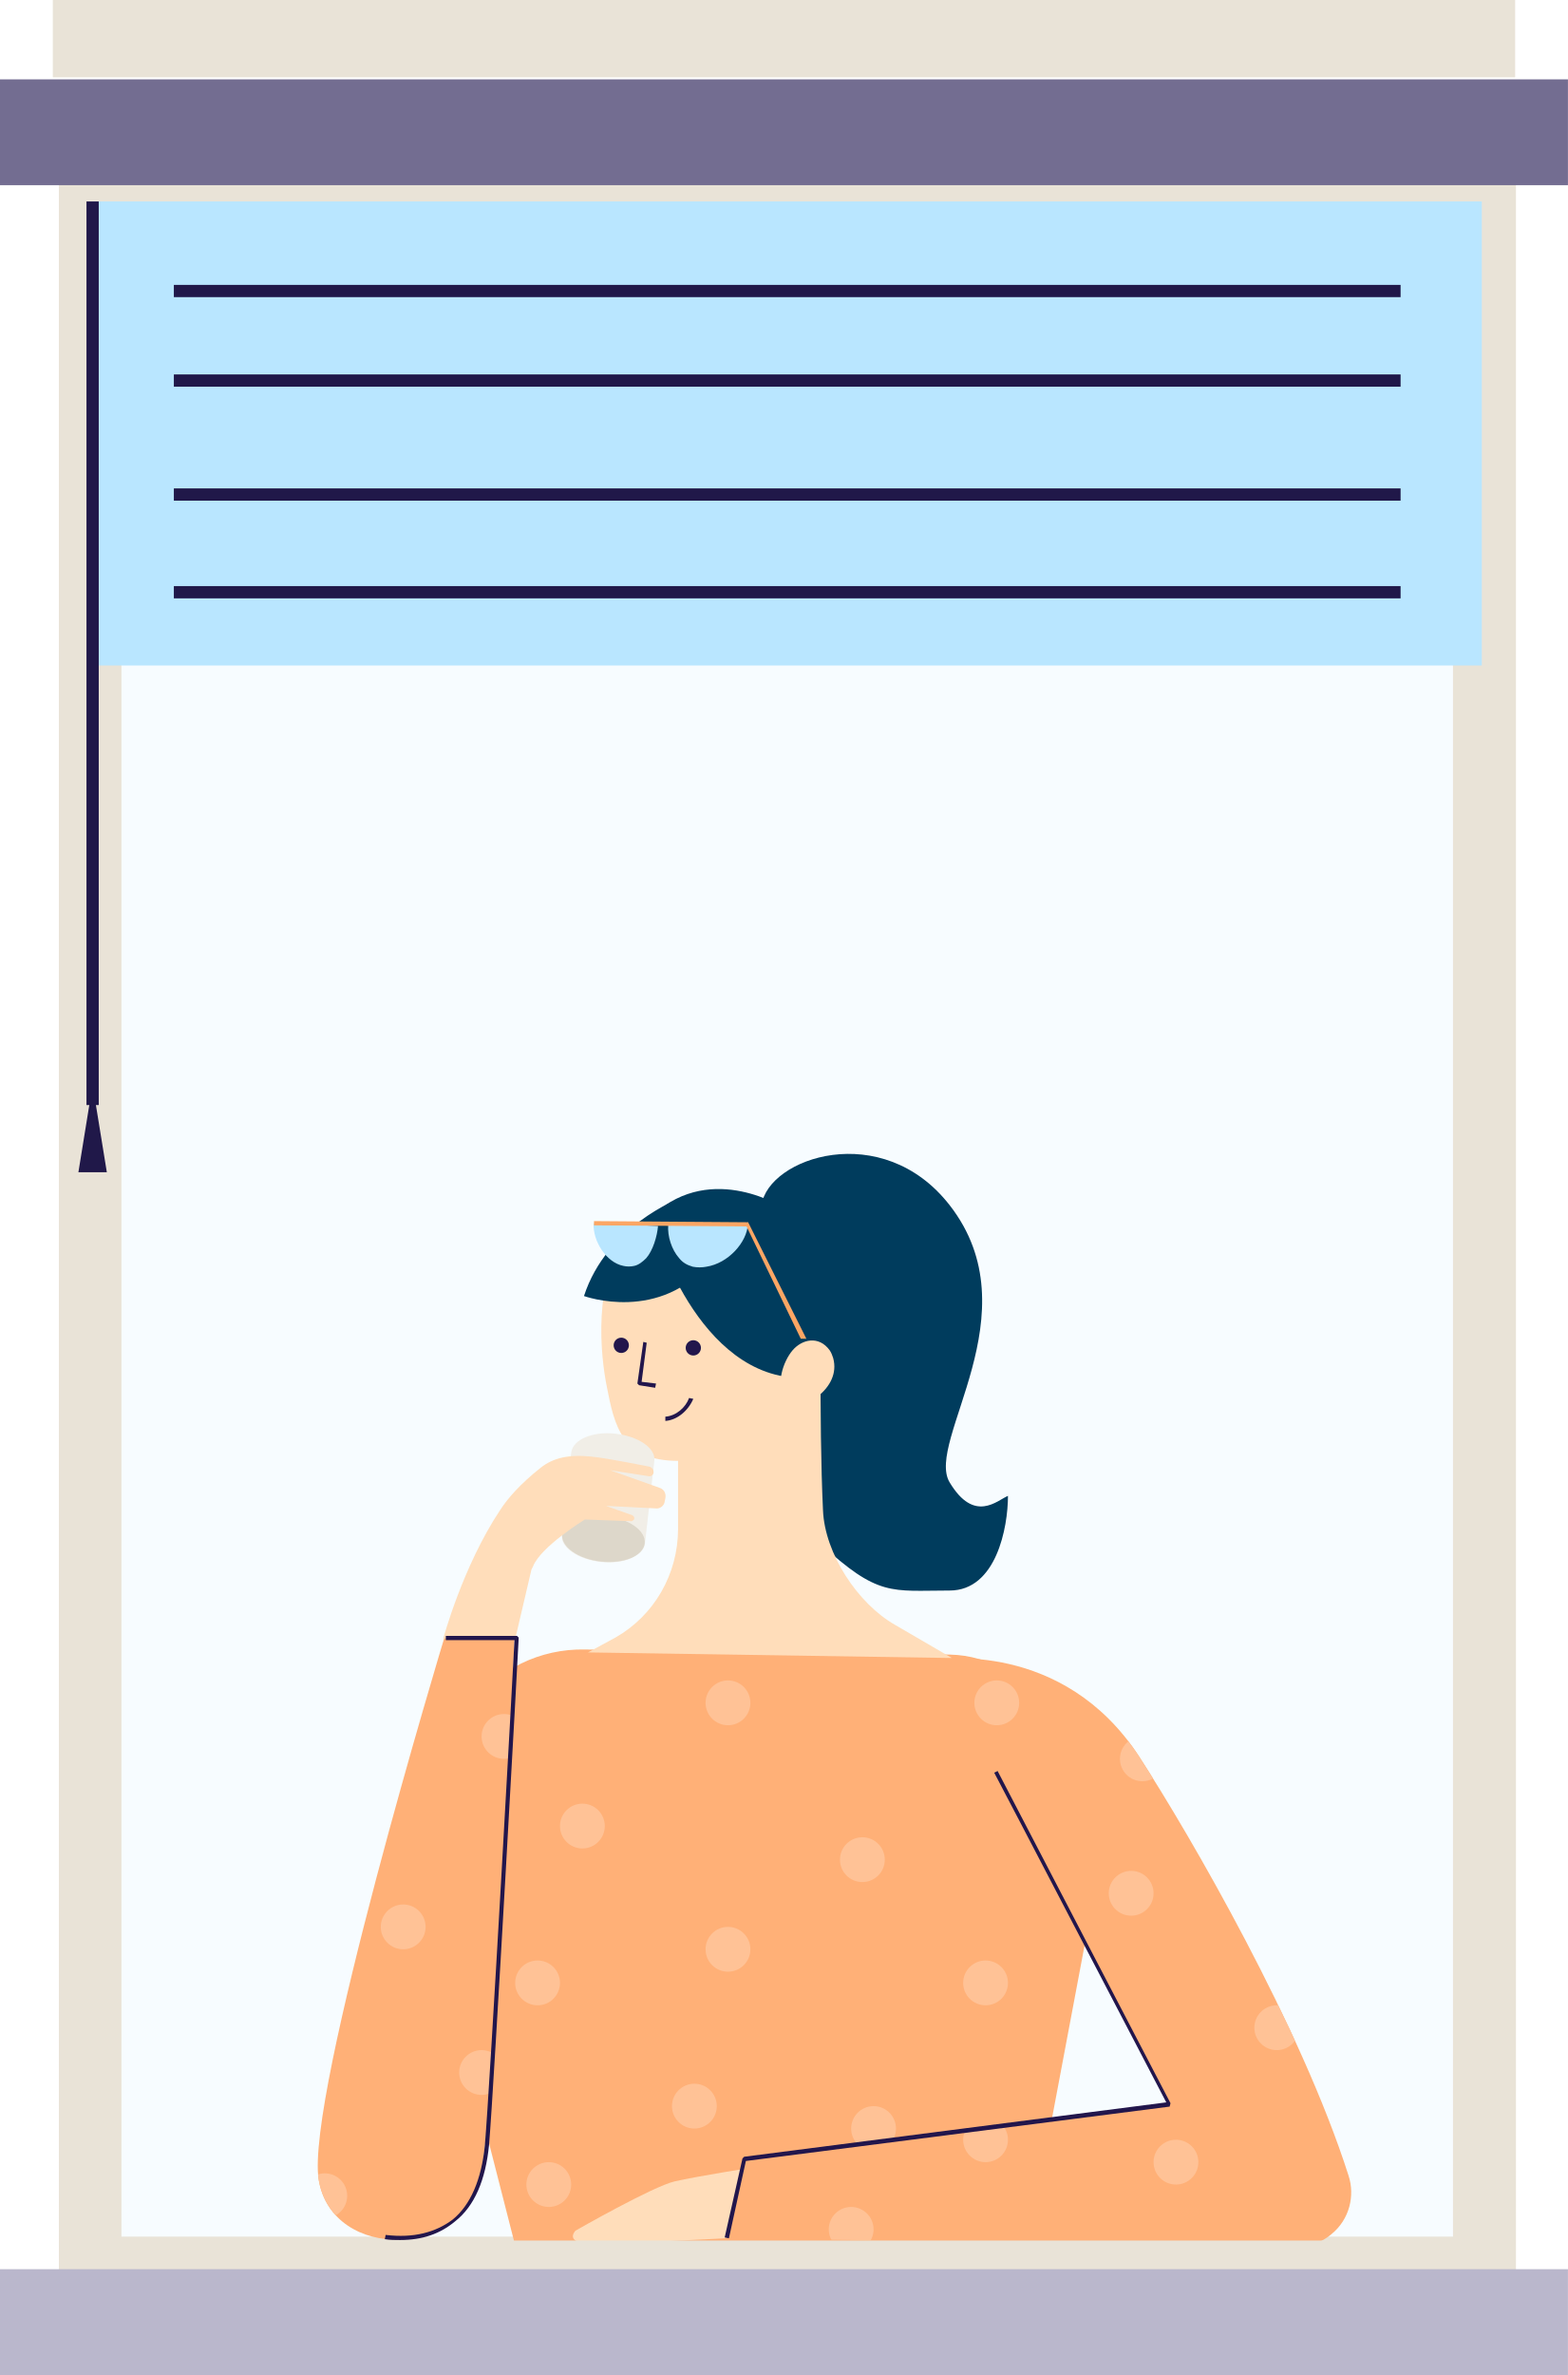
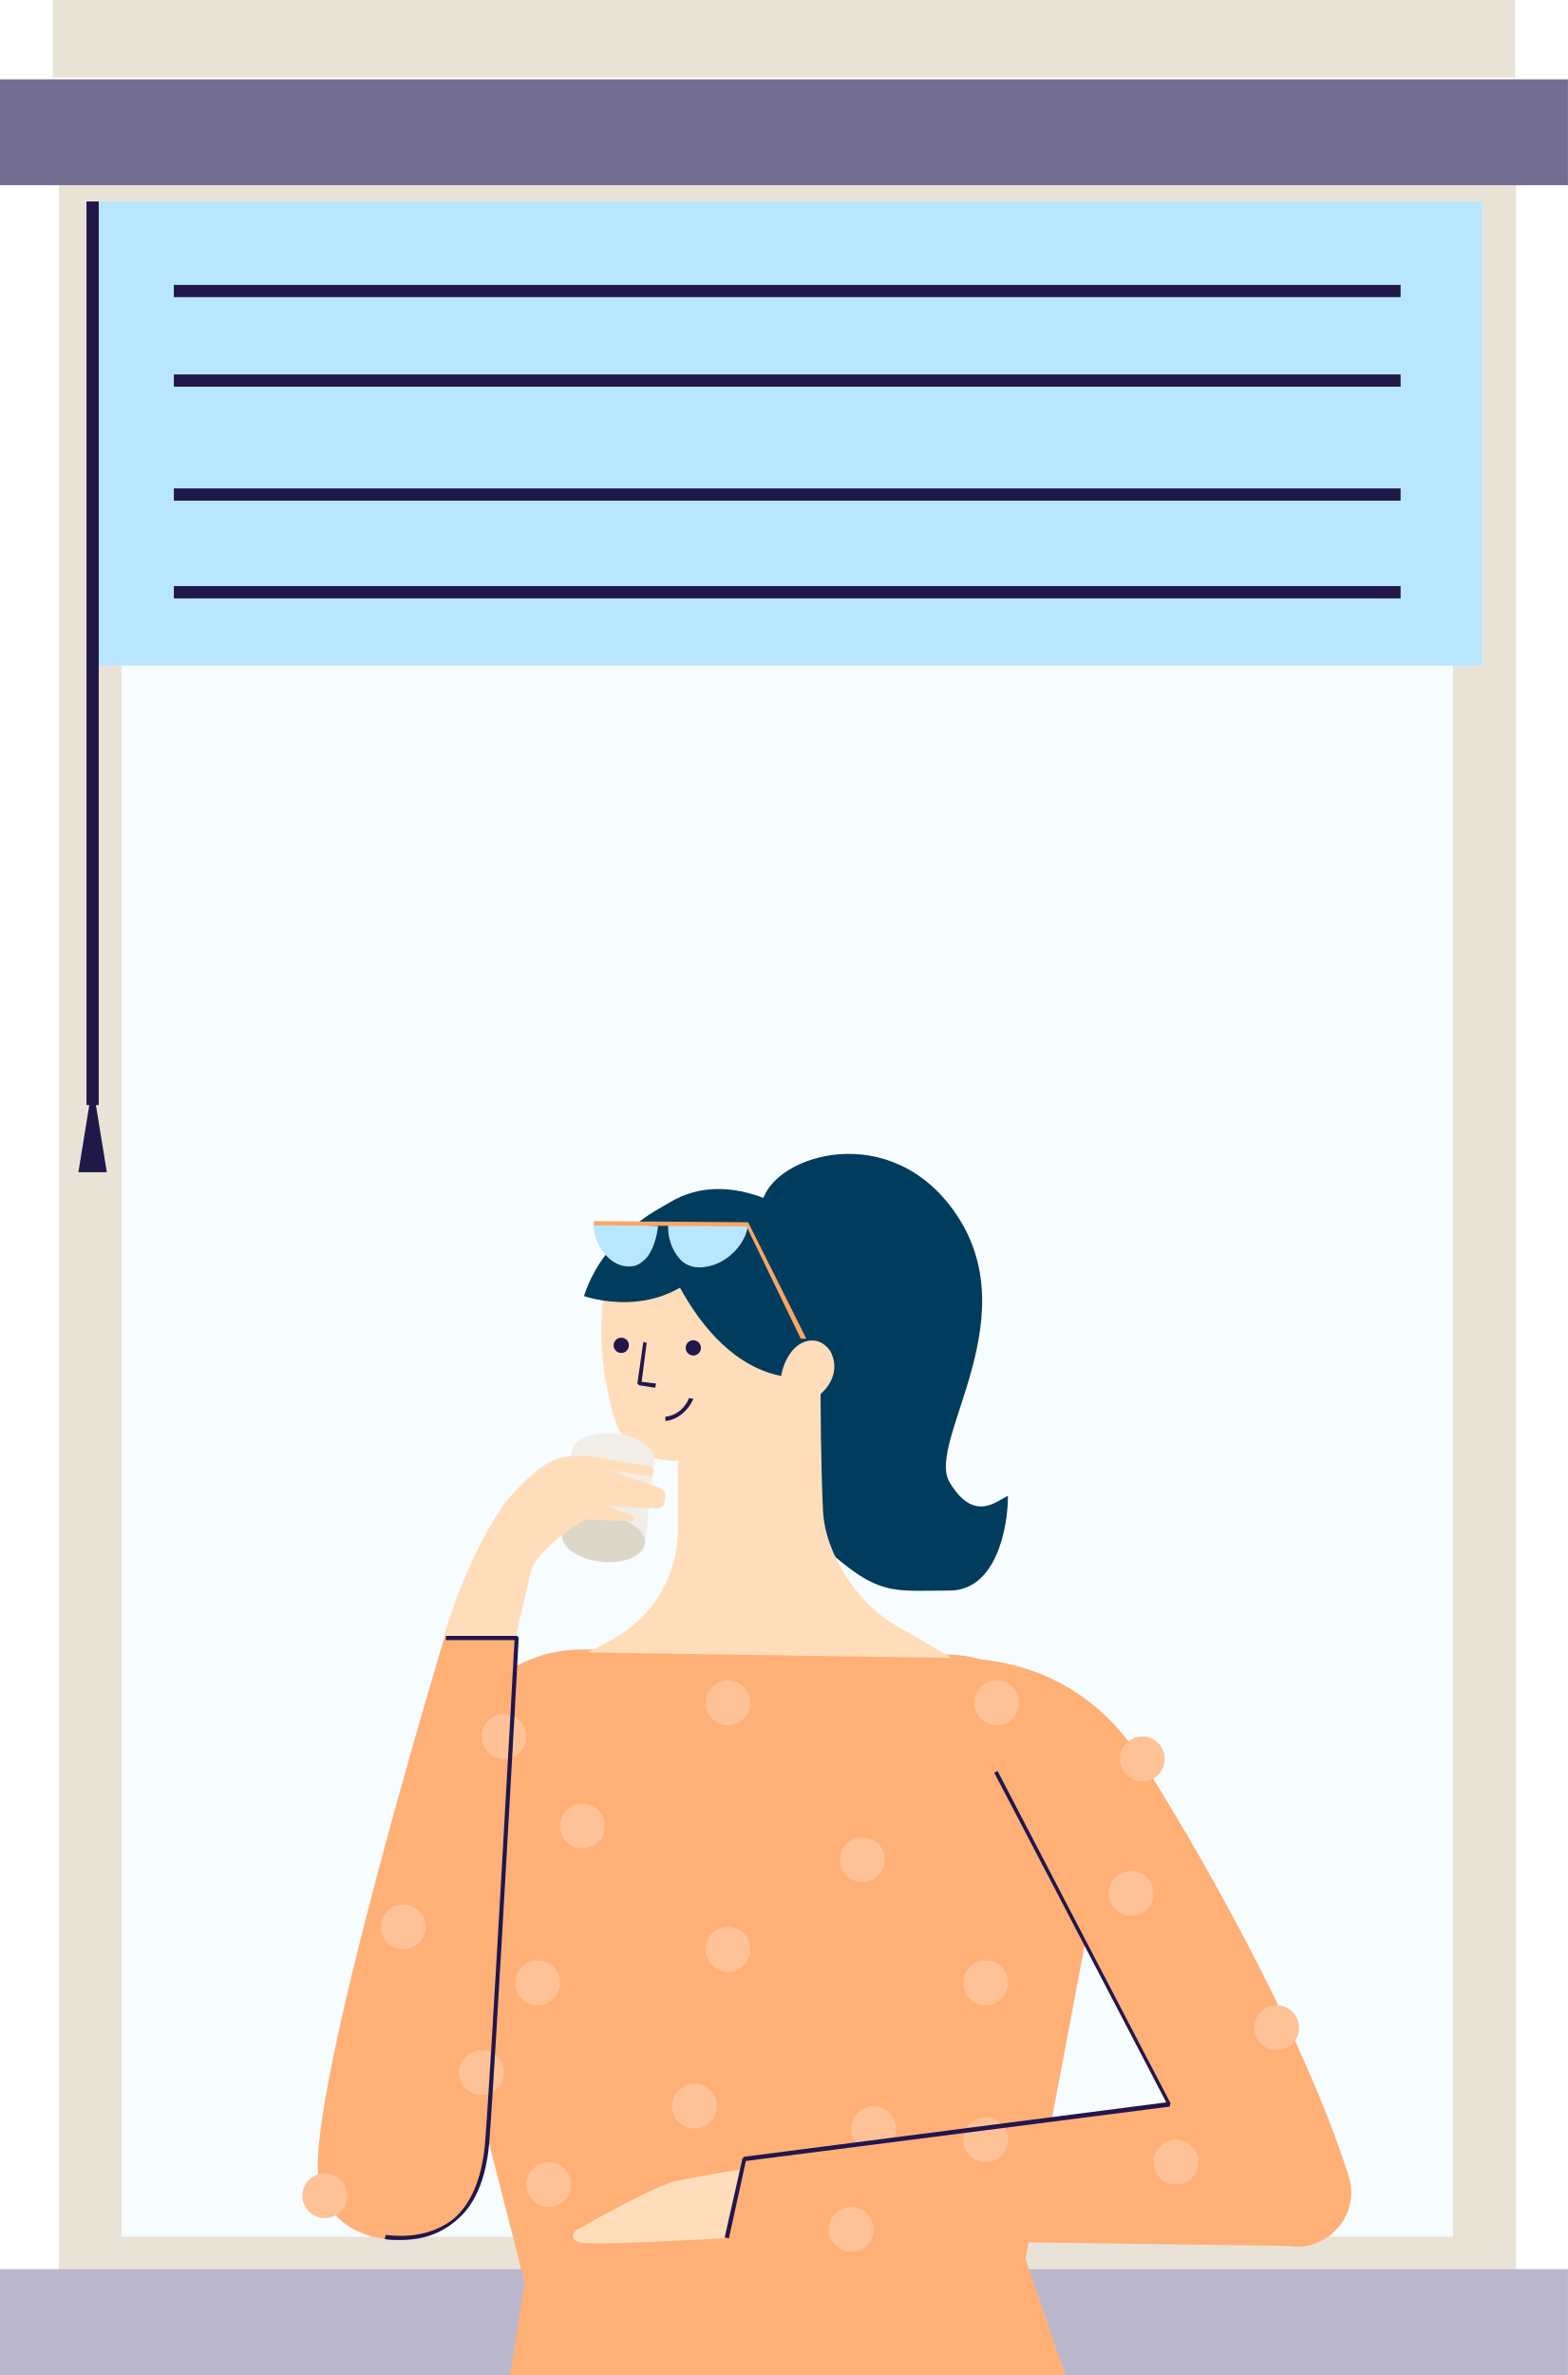
<svg xmlns="http://www.w3.org/2000/svg" xmlns:xlink="http://www.w3.org/1999/xlink" width="140" height="212" viewBox="0 0 140 212" version="1.1">
  <g id="Canvas" transform="translate(-719 -236)">
    <g id="Group">
      <g id="Group 3.1">
        <g id="Vector">
          <use xlink:href="#path0_fill" transform="translate(724.259 250.351)" fill="#E9E3D7" />
        </g>
        <g id="Vector">
          <use xlink:href="#path1_fill" transform="translate(729.844 255.438)" fill="#F7FCFF" />
        </g>
        <g id="Vector">
          <use xlink:href="#path2_fill" transform="translate(719 243.084)" fill="#736D91" />
        </g>
        <g id="Vector">
          <use xlink:href="#path3_fill" transform="translate(723.715 236)" fill="#E9E3D7" />
        </g>
        <g id="Vector">
          <use xlink:href="#path2_fill" transform="translate(719 438.554)" fill="#BAB7CC" />
        </g>
        <g id="Vector">
          <use xlink:href="#path4_fill" transform="translate(727.269 253.984)" fill="#B9E6FF" />
        </g>
        <g id="Vector">
          <use xlink:href="#path5_stroke" transform="translate(734.523 261.977)" fill="#201849" />
        </g>
        <g id="Vector">
          <use xlink:href="#path5_stroke" transform="translate(734.523 269.971)" fill="#201849" />
        </g>
        <g id="Vector">
          <use xlink:href="#path5_stroke" transform="translate(734.523 280.144)" fill="#201849" />
        </g>
        <g id="Vector">
          <use xlink:href="#path5_stroke" transform="translate(734.523 288.864)" fill="#201849" />
        </g>
        <g id="Vector">
          <use xlink:href="#path6_stroke" transform="translate(727.269 253.984)" fill="#201849" />
        </g>
        <g id="Vector">
          <use xlink:href="#path7_fill" transform="translate(726 332.826)" fill="#201849" />
        </g>
      </g>
      <g id="Mask Group">
-         <mask id="mask0_alpha" mask-type="alpha">
+         <mask id="mask0_alpha">
          <g id="Vector">
            <use xlink:href="#path8_fill" transform="translate(730 258)" fill="#F7FCFF" />
          </g>
        </mask>
-         <g id="Group" mask="url(#mask0_alpha)">
+         <g id="Group">
          <g id="Group">
            <g id="Group">
              <g id="Group">
                <g id="Vector">
                  <use xlink:href="#path9_fill" transform="translate(756.674 383.237)" fill="#FFB077" />
                </g>
              </g>
            </g>
            <g id="Group">
              <g id="Vector">
                <use xlink:href="#path10_fill" transform="translate(787 339)" fill="#003C5D" />
              </g>
              <g id="Group">
                <g id="Vector">
                  <use xlink:href="#path11_fill" transform="translate(771.5 345.423)" fill="#FFDDBA" />
                </g>
              </g>
            </g>
            <g id="Group">
              <g id="Group">
                <g id="Vector">
                  <use xlink:href="#path12_fill" transform="translate(771.143 342.967)" fill="#003C5D" />
                </g>
              </g>
            </g>
            <g id="Group">
              <g id="Group">
                <g id="Group">
                  <g id="Group">
                    <g id="Group">
                      <g id="Vector">
                        <use xlink:href="#path13_fill" transform="translate(773.792 355.405)" fill="#22164C" />
                      </g>
                    </g>
                  </g>
                </g>
                <g id="Group">
                  <g id="Group">
                    <g id="Group">
                      <g id="Vector">
                        <use xlink:href="#path14_fill" transform="translate(780.224 355.632)" fill="#22164C" />
                      </g>
                    </g>
                  </g>
                </g>
              </g>
              <g id="Group">
                <g id="Group">
                  <g id="Vector">
                    <use xlink:href="#path15_fill" transform="translate(775.911 355.782)" fill="#22164C" />
                  </g>
                </g>
              </g>
              <g id="Group">
                <g id="Group">
                  <g id="Vector">
                    <use xlink:href="#path16_fill" transform="translate(778.408 360.789)" fill="#22164C" />
                  </g>
                </g>
              </g>
            </g>
            <g id="Group">
              <g id="Group">
                <g id="Vector">
                  <use xlink:href="#path17_fill" transform="translate(777.323 342.137)" fill="#003C5D" />
                </g>
              </g>
            </g>
            <g id="Group">
              <g id="Group">
                <g id="Vector">
                  <use xlink:href="#path18_fill" transform="translate(788.7 355.655)" fill="#FFDDBA" />
                </g>
              </g>
            </g>
            <g id="Group">
              <g id="Group">
                <g id="Group">
                  <g id="Group">
                    <g id="Vector">
                      <use xlink:href="#path19_fill" transform="translate(772 345.204)" fill="#B9E6FF" />
                    </g>
                  </g>
                </g>
                <g id="Group">
                  <g id="Group">
                    <g id="Vector">
                      <use xlink:href="#path20_fill" transform="translate(778.654 345.28)" fill="#B9E6FF" />
                    </g>
                  </g>
                </g>
                <g id="Group">
                  <g id="Group">
                    <g id="Vector">
                      <use xlink:href="#path21_fill" transform="matrix(0.00743254 -1 1 0.00743262 772.035 345.378)" fill="#FCA664" />
                    </g>
                  </g>
                </g>
              </g>
              <g id="Group">
                <g id="Group">
                  <g id="Vector">
                    <use xlink:href="#path22_fill" transform="matrix(0.903199 -0.429202 0.429198 0.903201 785.537 345.225)" fill="#FCA664" />
                  </g>
                </g>
              </g>
            </g>
            <g id="Group">
              <g id="Group">
                <g id="Group">
                  <g id="Vector">
                    <use xlink:href="#path23_fill" transform="translate(769.165 363.935)" fill="#F1EEE7" />
                  </g>
                </g>
              </g>
              <g id="Group">
                <g id="Group">
                  <g id="Vector">
                    <use xlink:href="#path24_fill" transform="matrix(0.110163 -0.993926 0.993874 0.110637 768.968 374.98)" fill="#DDD7CA" />
                  </g>
                </g>
              </g>
              <g id="Group">
                <g id="Group">
                  <g id="Vector">
                    <use xlink:href="#path25_fill" transform="translate(747.372 382.178)" fill="#FFB077" />
                  </g>
                </g>
              </g>
              <g id="Group">
                <g id="Group">
                  <g id="Vector">
                    <use xlink:href="#path26_fill" transform="translate(758.58 365.958)" fill="#FFDDBA" />
                  </g>
                </g>
              </g>
              <g id="Mask Group">
-                 <mask id="mask1_alpha" mask-type="alpha">
+                 <mask id="mask1_alpha">
                  <g id="Vector">
                    <use xlink:href="#path25_fill" transform="translate(747.372 382.178)" fill="#FFB077" />
                  </g>
                </mask>
-                 <g id="Ellipse" mask="url(#mask1_alpha)">
+                 <g id="Ellipse">
                  <use xlink:href="#path27_fill" transform="translate(760 419)" fill="#FFC296" />
                </g>
-                 <g id="Ellipse" mask="url(#mask1_alpha)">
+                 <g id="Ellipse">
                  <use xlink:href="#path27_fill" transform="translate(746 430)" fill="#FFC296" />
                </g>
-                 <g id="Ellipse" mask="url(#mask1_alpha)">
+                 <g id="Ellipse">
                  <use xlink:href="#path27_fill" transform="translate(762 389)" fill="#FFC296" />
                </g>
              </g>
            </g>
            <g id="Group">
              <g id="Group">
                <g id="Vector">
                  <use xlink:href="#path28_fill" transform="translate(753.358 382.026)" fill="#22164C" />
                </g>
              </g>
            </g>
          </g>
          <g id="Group">
            <g id="Group">
              <g id="Group">
                <g id="Vector">
                  <use xlink:href="#path29_fill" transform="translate(770.152 429.428)" fill="#FFDDBA" />
                </g>
              </g>
            </g>
            <g id="Ellipse">
              <use xlink:href="#path27_fill" transform="translate(795 424)" fill="#FFC296" />
            </g>
            <g id="Group">
              <g id="Vector">
                <use xlink:href="#path30_fill" transform="translate(783.857 384.028)" fill="#FFB077" />
              </g>
              <g id="Mask Group">
-                 <mask id="mask2_alpha" mask-type="alpha">
+                 <mask id="mask2_alpha">
                  <g id="Vector">
                    <use xlink:href="#path30_fill" transform="translate(783.857 384.028)" fill="#FFB077" />
                  </g>
                </mask>
-                 <g id="Ellipse" mask="url(#mask2_alpha)">
+                 <g id="Ellipse">
                  <use xlink:href="#path27_fill" transform="translate(819 391)" fill="#FFC296" />
                </g>
-                 <g id="Ellipse" mask="url(#mask2_alpha)">
+                 <g id="Ellipse">
                  <use xlink:href="#path27_fill" transform="translate(831 415)" fill="#FFC296" />
                </g>
-                 <g id="Ellipse" mask="url(#mask2_alpha)">
+                 <g id="Ellipse">
                  <use xlink:href="#path27_fill" transform="translate(793 433)" fill="#FFC296" />
                </g>
-                 <g id="Ellipse" mask="url(#mask2_alpha)">
+                 <g id="Ellipse">
                  <use xlink:href="#path27_fill" transform="translate(805 425)" fill="#FFC296" />
                </g>
              </g>
            </g>
            <g id="Group">
              <g id="Group">
                <g id="Vector">
                  <use xlink:href="#path31_fill" transform="translate(783.706 394.085)" fill="#22164C" />
                </g>
              </g>
            </g>
          </g>
        </g>
      </g>
      <g id="Ellipse">
        <use xlink:href="#path27_fill" transform="translate(769 397)" fill="#FFC296" />
      </g>
      <g id="Ellipse">
        <use xlink:href="#path27_fill" transform="translate(794 400)" fill="#FFC296" />
      </g>
      <g id="Ellipse">
        <use xlink:href="#path27_fill" transform="translate(818 403)" fill="#FFC296" />
      </g>
      <g id="Ellipse">
        <use xlink:href="#path27_fill" transform="translate(806 386)" fill="#FFC296" />
      </g>
      <g id="Ellipse">
        <use xlink:href="#path27_fill" transform="translate(782 386)" fill="#FFC296" />
      </g>
      <g id="Ellipse">
        <use xlink:href="#path27_fill" transform="translate(782 408)" fill="#FFC296" />
      </g>
      <g id="Ellipse">
        <use xlink:href="#path27_fill" transform="translate(779 422)" fill="#FFC296" />
      </g>
      <g id="Ellipse">
        <use xlink:href="#path27_fill" transform="translate(822 427)" fill="#FFC296" />
      </g>
      <g id="Ellipse">
        <use xlink:href="#path27_fill" transform="translate(766 429)" fill="#FFC296" />
      </g>
      <g id="Ellipse">
        <use xlink:href="#path27_fill" transform="translate(805 411)" fill="#FFC296" />
      </g>
      <g id="Ellipse">
        <use xlink:href="#path27_fill" transform="translate(765 411)" fill="#FFC296" />
      </g>
      <g id="Ellipse">
        <use xlink:href="#path27_fill" transform="translate(753 406)" fill="#FFC296" />
      </g>
    </g>
  </g>
  <defs>
    <path id="path0_fill" d="M 130.098 0L 0 0L 0 190.382L 130.098 190.382L 130.098 0Z" />
    <path id="path1_fill" d="M 118.891 0L 0 0L 0 180.209L 118.891 180.209L 118.891 0Z" />
    <path id="path2_fill" d="M 140 0L 0 0L 0 9.446L 140 9.446L 140 0Z" />
    <path id="path3_fill" d="M 130.57 0L 0 0L 0 6.903L 130.57 6.903L 130.57 0Z" />
    <path id="path4_fill" d="M 124.041 0L 0 0L 0 41.419L 124.041 41.419L 124.041 0Z" />
    <path id="path5_stroke" d="M -2.76714e-07 0.547L 109.534 0.547L 109.534 -0.547L -2.76714e-07 -0.547L -2.76714e-07 0.547Z" />
    <path id="path6_stroke" d="M -0.547 0L -0.547 80.658L 0.547 80.658L 0.547 0L -0.547 0Z" />
    <path id="path7_fill" d="M 1.269 0L -2.76714e-07 7.811L 2.539 7.811L 1.269 0Z" />
    <path id="path8_fill" d="M 119 0L 0 0L 0 178L 119 178L 119 0Z" />
    <path id="path9_fill" d="M 4.403 4.932C 6.825 1.747 10.533 -0.074 14.544 0.002C 23.247 0.154 38.761 0.306 47.162 0.457C 50.643 0.533 53.897 2.429 55.638 5.463L 60.326 20.263L 53.897 54.382L 62.827 80.473L 5.387 80.473L 9.171 56.506L 0.695 23.362C -0.97 16.991 0.392 10.241 4.403 4.932Z" />
    <path id="path10_fill" d="M 16.79 4.574C 10.768 -3.152 0.579 0.349 0 4.574C 1.737 13.225 1.042 30.888 5.211 34.751C 10.421 39.579 11.579 38.976 16.79 38.976C 20.958 38.976 22 33.343 22 30.526C 21.035 30.929 19 33 16.79 29.319C 14.579 25.638 24.316 14.23 16.79 4.574Z" />
    <path id="path11_fill" d="M 20.984 25.378C 20.606 17.338 20.833 5.355 20.833 4.9C 16.216 -2.457 3.654 0.653 3.654 0.653C 0.324 4.672 1.156 11.802 1.686 14.38C 2.352 17.784 3 20.979 8.043 20.979L 8.043 27.046C 8.043 31.066 5.924 34.782 2.443 36.754L 0 38.077L 32.5 38.577L 27.417 35.617C 24.087 33.721 21.136 29.246 20.984 25.378Z" />
    <path id="path12_fill" d="M 0 8.722C 0 8.722 6.857 11.212 11.357 5.533C 15.857 -0.145 7.898 2.809 8.476 0C 8.476 0.076 2.043 2.427 0 8.722Z" />
    <path id="path13_fill" d="M 0.681 1.365C 1.057 1.365 1.362 1.06 1.362 0.683C 1.362 0.306 1.057 0 0.681 0C 0.305 0 0 0.306 0 0.683C 0 1.06 0.305 1.365 0.681 1.365Z" />
    <path id="path14_fill" d="M 0.681 1.365C 1.057 1.365 1.362 1.06 1.362 0.683C 1.362 0.306 1.057 0 0.681 0C 0.305 0 0 0.306 0 0.683C 0 1.06 0.305 1.365 0.681 1.365Z" />
    <path id="path15_fill" d="M 1.589 4.096L 0.151 3.868L 5.77385e-07 3.716L 0.53 0L 0.832 0.076L 0.378 3.565L 1.665 3.716L 1.589 4.096Z" />
    <path id="path16_fill" d="M 0 2.048L 0 1.669C 0.984 1.593 1.816 0.834 2.119 2.89321e-07L 2.497 0.076C 2.043 1.138 1.06 1.972 0 2.048Z" />
    <path id="path17_fill" d="M 0.025 2.271C -0.353 2.65 3.506 16.15 12.512 16.833L 15.085 15.619C 15.312 15.467 15.01 15.847 15.085 15.619C 15.615 13.875 18.567 7.428 11.755 1.74C 11.755 1.74 5.323 -2.508 0.025 2.271Z" />
    <path id="path18_fill" d="M 4.693 1.57C 4.617 1.342 4.541 1.115 4.39 0.887C 3.406 -0.478 1.892 -0.099 1.06 0.887C 0.227 1.873 -0.454 3.921 0.379 5.059C 1.136 6.045 2.498 5.741 3.33 4.983C 4.39 4.149 5.071 2.935 4.693 1.57Z" />
    <path id="path19_fill" d="M 0.003 0C -0.072 1.593 1.139 3.489 2.652 3.792C 2.955 3.868 3.333 3.868 3.636 3.792C 4.014 3.716 4.393 3.413 4.695 3.11C 5.301 2.427 5.679 1.138 5.755 0.228L 0.003 0Z" />
    <path id="path20_fill" d="M 7.123 -7.23303e-08C 7.048 1.593 5.383 3.489 3.415 3.792C 3.037 3.868 2.583 3.868 2.204 3.792C 1.674 3.64 1.296 3.413 0.993 3.034C 0.312 2.275 -0.066 1.062 0.01 0.076L 7.123 -7.23303e-08Z" />
    <path id="path21_fill" d="M 0.378 0L 0 0L 0 13.774L 0.378 13.774L 0.378 0Z" />
    <path id="path22_fill" d="M 0.291 0L 0 0.164L 0.073 11.411L 0.525 11.625L 0.291 0Z" />
    <path id="path23_fill" d="M 4.778 0.04C 2.734 -0.187 0.994 0.571 0.842 1.709L 0.01 9.066C -0.141 10.203 1.448 11.265 3.491 11.493C 5.535 11.72 7.275 10.962 7.427 9.824L 8.259 2.467C 8.41 1.33 6.821 0.268 4.778 0.04Z" />
    <path id="path24_fill" d="M 2.048 7.417C 3.179 7.417 4.095 5.756 4.095 3.708C 4.095 1.66 3.179 0 2.048 0C 0.917 0 0 1.66 0 3.708C 0 5.756 0.917 7.417 2.048 7.417Z" />
    <path id="path25_fill" d="M 11.284 0.076C 11.284 0.076 -1.128 41.032 0.083 48.388C 1.294 55.745 13.251 55.518 14.614 47.706C 15.976 39.894 17.565 -5.78642e-07 17.565 -5.78642e-07L 11.284 -5.78642e-07L 11.284 0.076Z" />
    <path id="path26_fill" d="M 6.433 16.296L 7.871 10.152L 8.022 9.849C 8.703 8.104 12.638 5.677 12.638 5.677L 16.801 5.829C 16.876 5.829 16.952 5.753 17.028 5.677C 17.104 5.526 17.028 5.374 16.876 5.298L 14.53 4.464L 19.071 4.691C 19.374 4.691 19.677 4.464 19.752 4.161L 19.828 3.781C 19.904 3.402 19.752 3.023 19.374 2.871L 14.909 1.279L 18.314 1.809C 18.541 1.885 18.844 1.658 18.768 1.354C 18.768 1.203 18.617 1.051 18.466 0.975C 18.466 0.975 14.757 0.217 13.244 0.065C 11.125 -0.163 9.763 0.217 8.703 1.051C 6.887 2.492 5.752 3.781 5.071 4.843C 1.741 9.849 -5.77385e-07 16.296 -5.77385e-07 16.296L 6.433 16.296Z" />
    <path id="path27_fill" d="M 4 2C 4 3.105 3.105 4 2 4C 0.895 4 0 3.105 0 2C 0 0.895 0.895 0 2 0C 3.105 0 4 0.895 4 2Z" />
    <path id="path28_fill" d="M 1.362 53.925C 0.908 53.925 0.454 53.925 -2.88693e-07 53.849L 0.076 53.47C 2.573 53.773 4.541 53.242 6.054 52.105C 7.644 50.815 8.627 48.54 8.93 45.506C 9.384 40.349 11.428 3.413 11.579 0.379L 5.449 0.379L 5.449 -1.15728e-06L 11.806 -1.15728e-06L 11.957 0.152C 11.957 0.531 9.763 40.121 9.309 45.43C 9.006 48.54 8.022 50.891 6.281 52.256C 4.919 53.394 3.33 53.925 1.362 53.925Z" />
    <path id="path29_fill" d="M 16.353 -1.15728e-06C 16.353 -1.15728e-06 11.056 0.834 9.088 1.289C 7.12 1.744 0.234 5.688 0.234 5.688C 0.234 5.688 -0.523 6.447 0.688 6.75C 1.899 7.053 14.915 6.295 14.915 6.295L 16.353 -1.15728e-06Z" />
    <path id="path30_fill" d="M 55.548 46.158C 51.31 32.886 41.472 15.897 36.856 8.767C 30.045 -1.699 18.844 0.121 18.844 0.121L 39.58 39.863L 1.589 44.717L 5.77385e-07 51.771L 50.175 52.453C 51.537 52.681 52.975 52.302 54.035 51.392C 55.624 50.102 56.154 47.979 55.548 46.158Z" />
    <path id="path31_fill" d="M 0.378 41.714L 0 41.638L 1.589 34.585L 1.741 34.433L 39.429 29.579C 37.991 26.849 24.444 0.834 24.066 0.152L 24.369 0C 24.747 0.758 39.807 29.655 39.807 29.655L 39.731 29.958L 1.892 34.812L 0.378 41.714Z" />
  </defs>
</svg>
